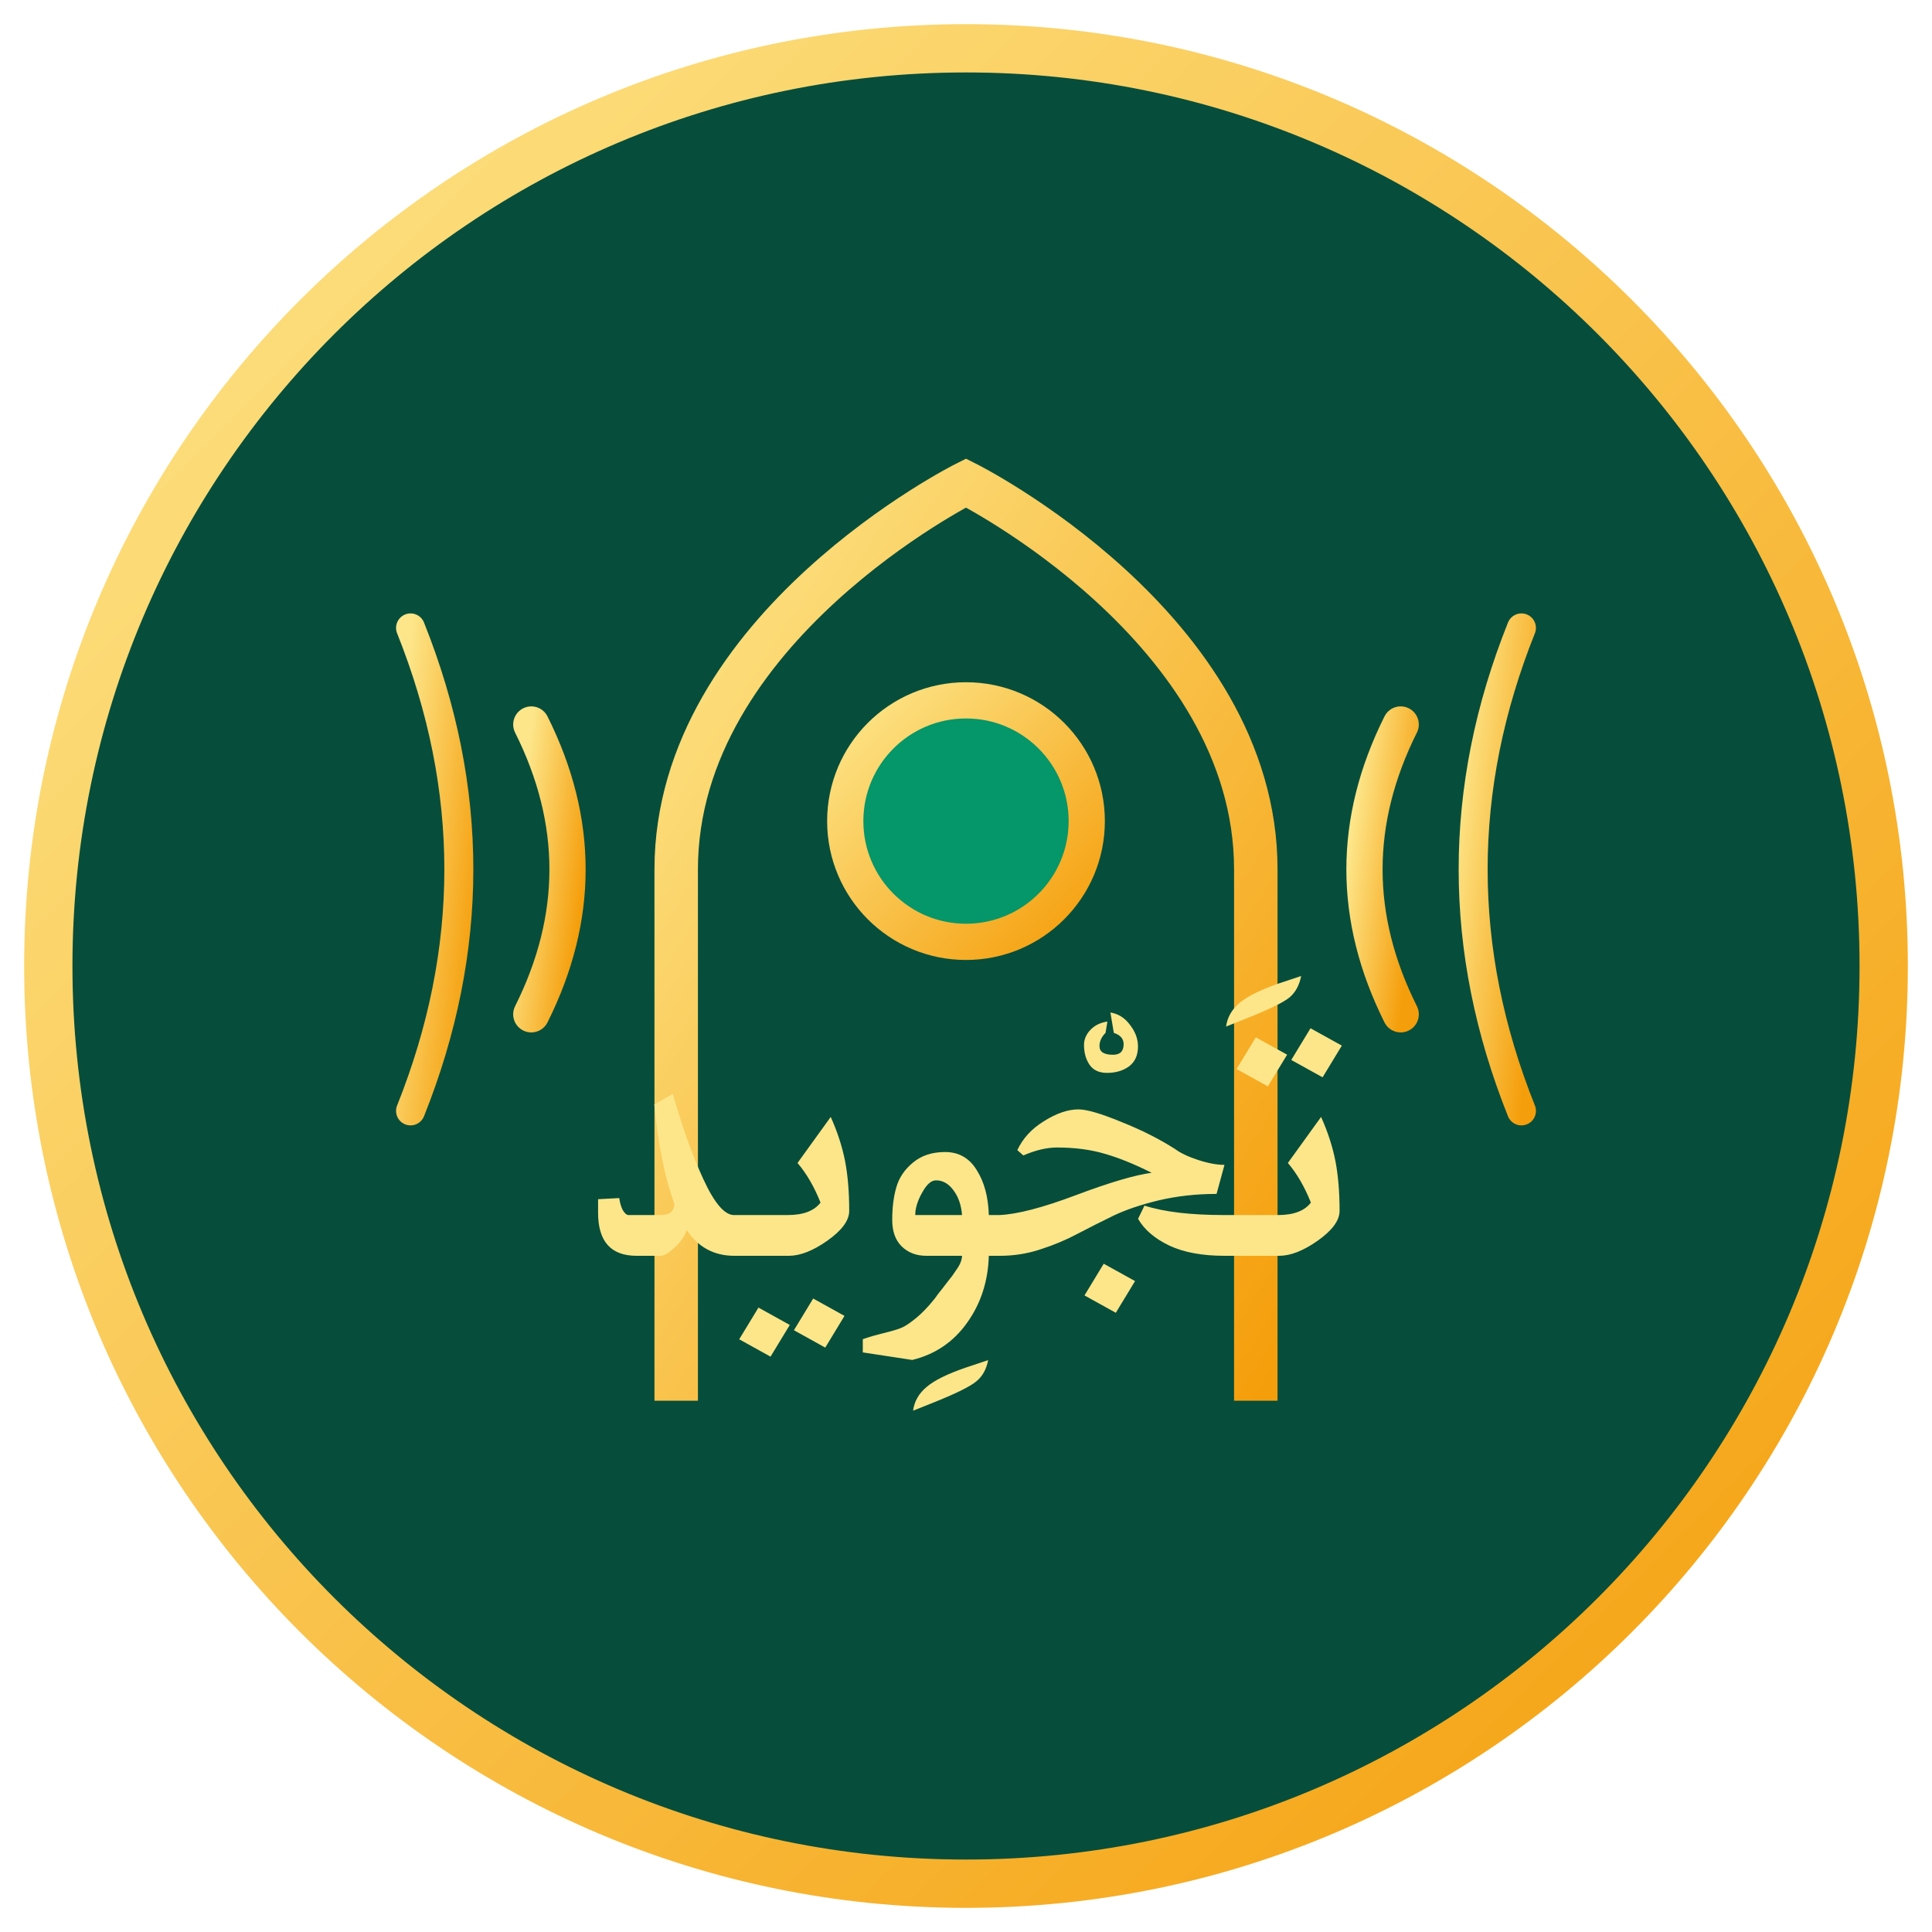
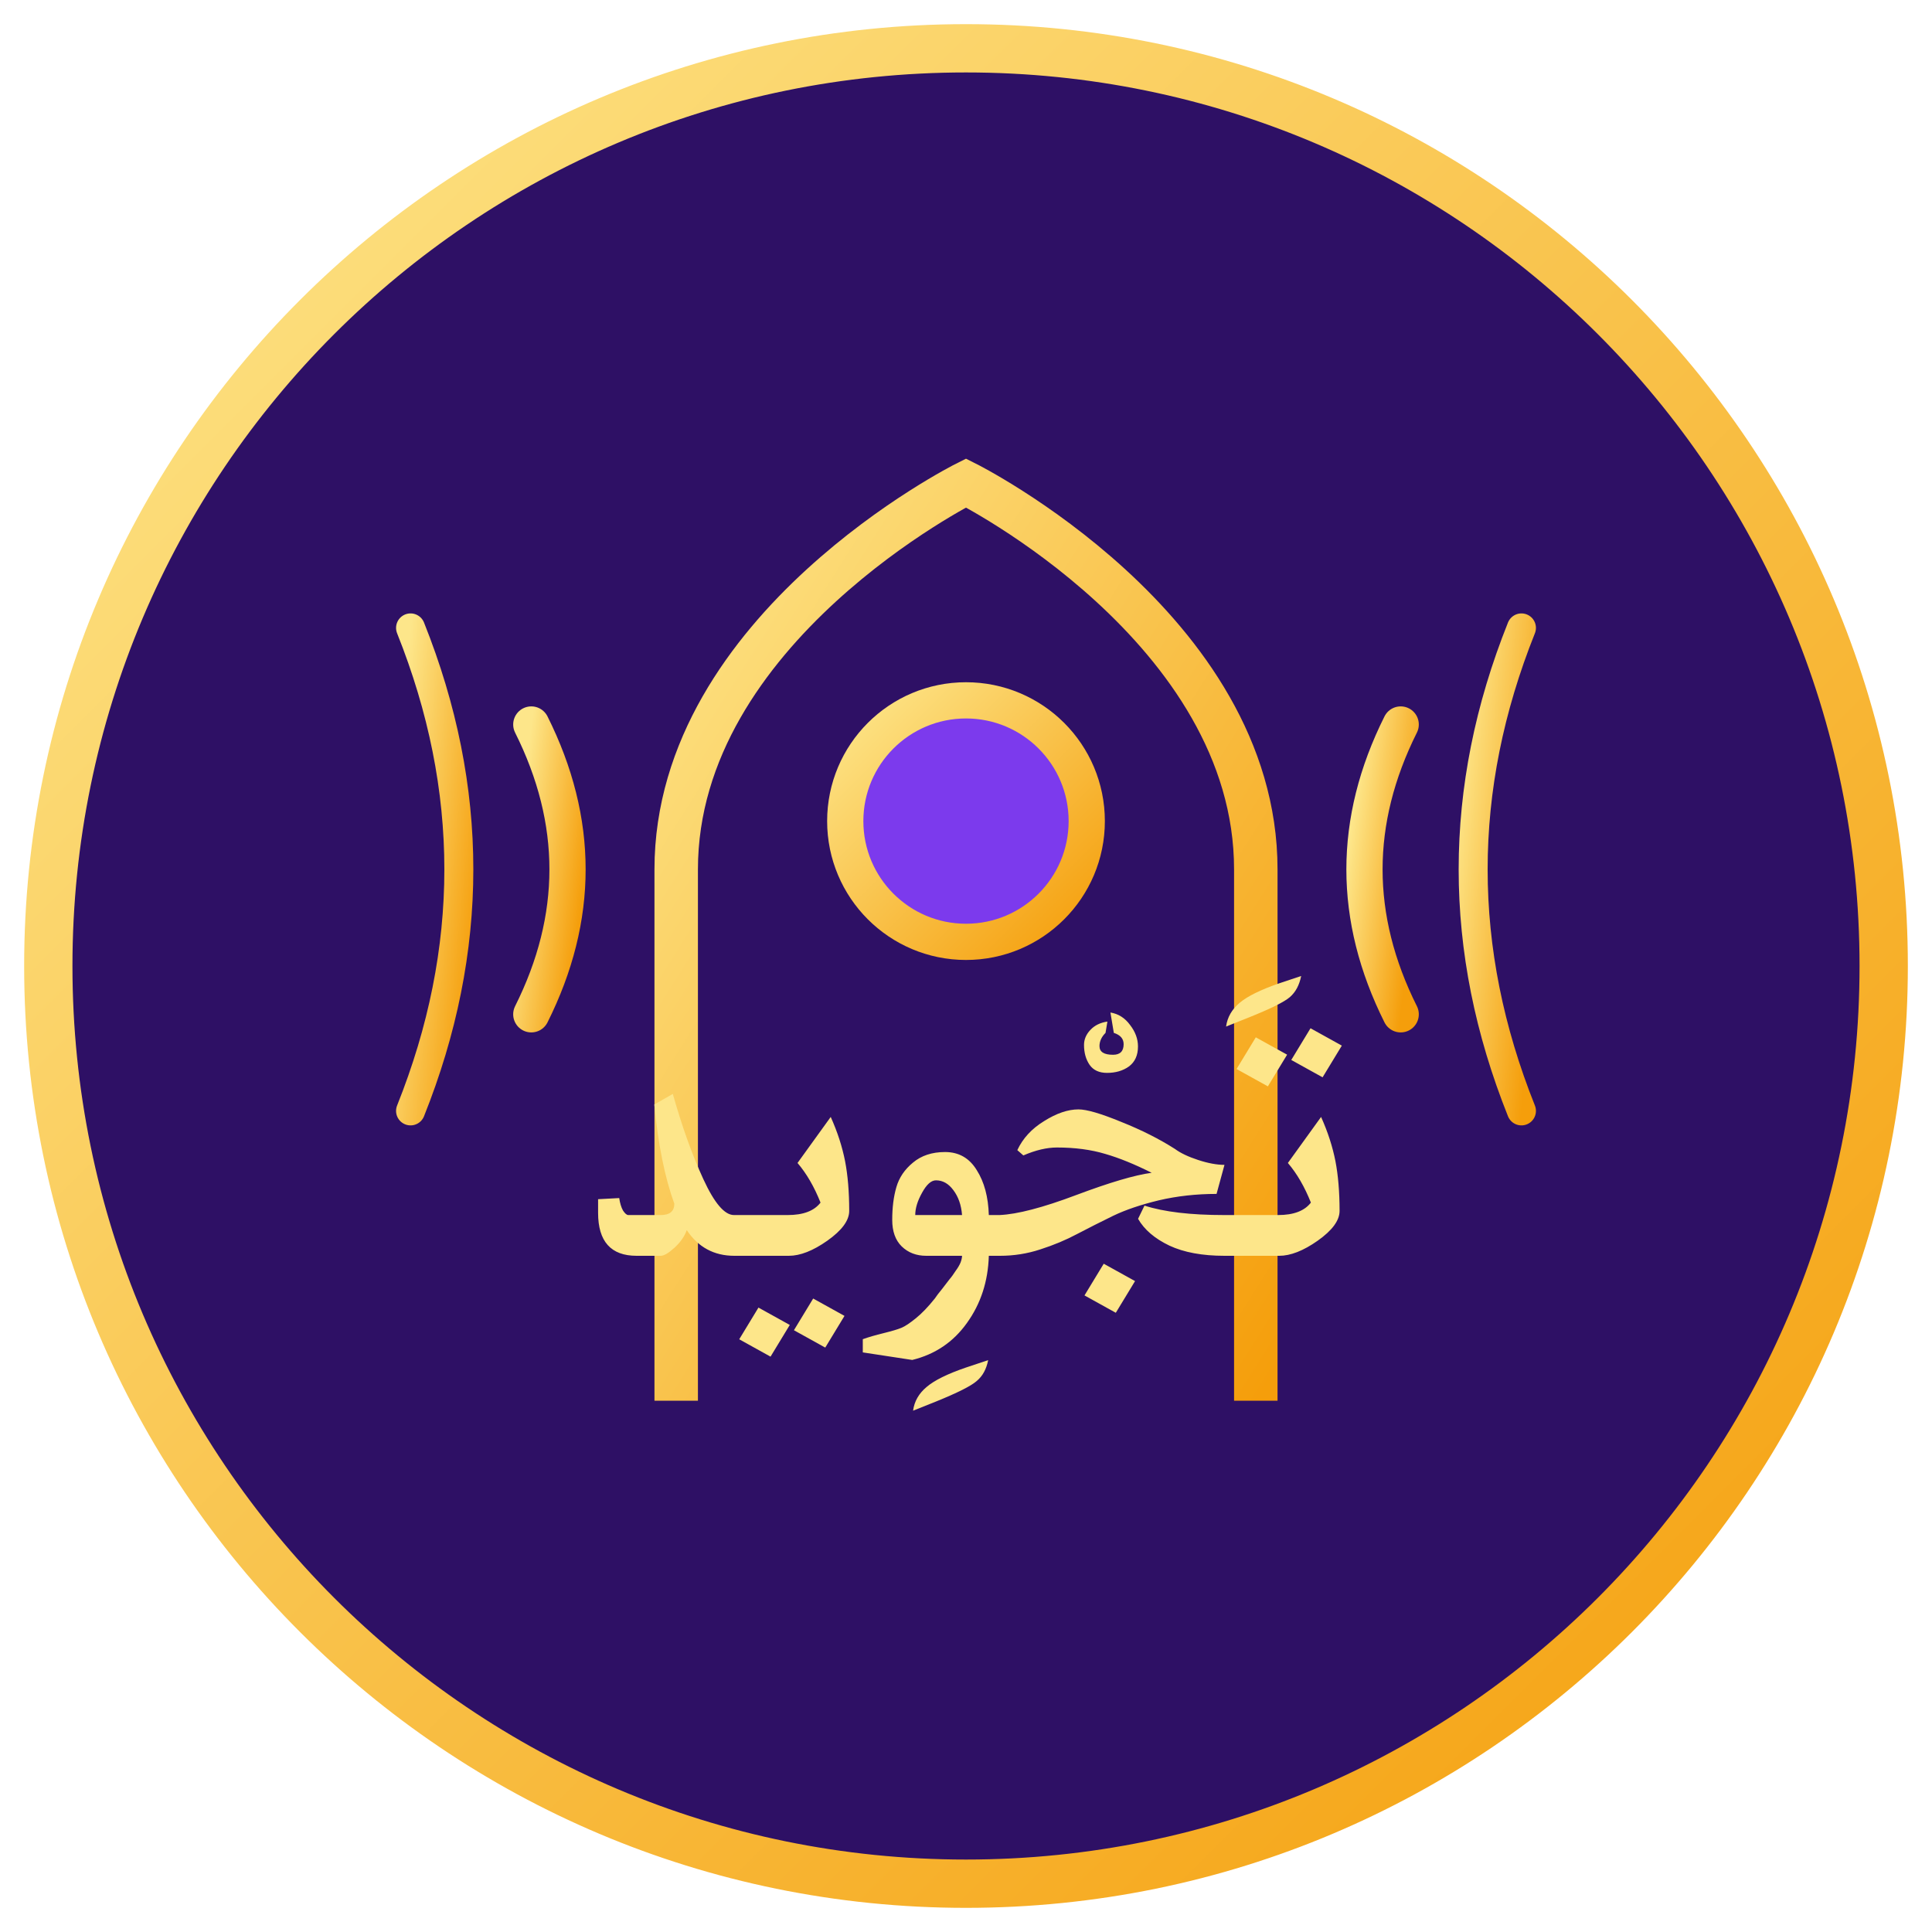
<svg xmlns="http://www.w3.org/2000/svg" viewBox="0 0 80 80" width="80" height="80">
  <defs>
    <linearGradient id="goldTajweed" x1="0%" y1="0%" x2="100%" y2="100%">
      <stop offset="0%" stop-color="#FDE68A" />
      <stop offset="100%" stop-color="#F59E0B" />
    </linearGradient>
  </defs>
-   <circle cx="40" cy="40" r="38" fill="#064E3B" stroke="url(#goldTajweed)" stroke-width="2" />
+   <circle cx="40" cy="40" r="38" fill="#2E1065" stroke="url(#goldTajweed)" stroke-width="2" />
  <path d="M 28 58 L 28 36 C 28 26, 40 20, 40 20 C 40 20, 52 26, 52 36 L 52 58" fill="none" stroke="url(#goldTajweed)" stroke-width="1.8" />
-   <circle cx="40" cy="34" r="5" fill="#059669" stroke="url(#goldTajweed)" stroke-width="1.5" />
+   <circle cx="40" cy="34" r="5" fill="#7C3AED" stroke="url(#goldTajweed)" stroke-width="1.5" />
  <path d="M 22 42 Q 25 36 22 30" fill="none" stroke="url(#goldTajweed)" stroke-width="1.5" stroke-linecap="round" />
  <path d="M 17 46 Q 21 36 17 26" fill="none" stroke="url(#goldTajweed)" stroke-width="1.2" stroke-linecap="round" />
  <path d="M 58 42 Q 55 36 58 30" fill="none" stroke="url(#goldTajweed)" stroke-width="1.5" stroke-linecap="round" />
  <path d="M 63 46 Q 59 36 63 26" fill="none" stroke="url(#goldTajweed)" stroke-width="1.2" stroke-linecap="round" />
  <text x="40" y="52" font-family="'Amiri', serif" font-size="16" font-weight="bold" text-anchor="middle" fill="#FDE68A">تَجْوِيد</text>
</svg>
